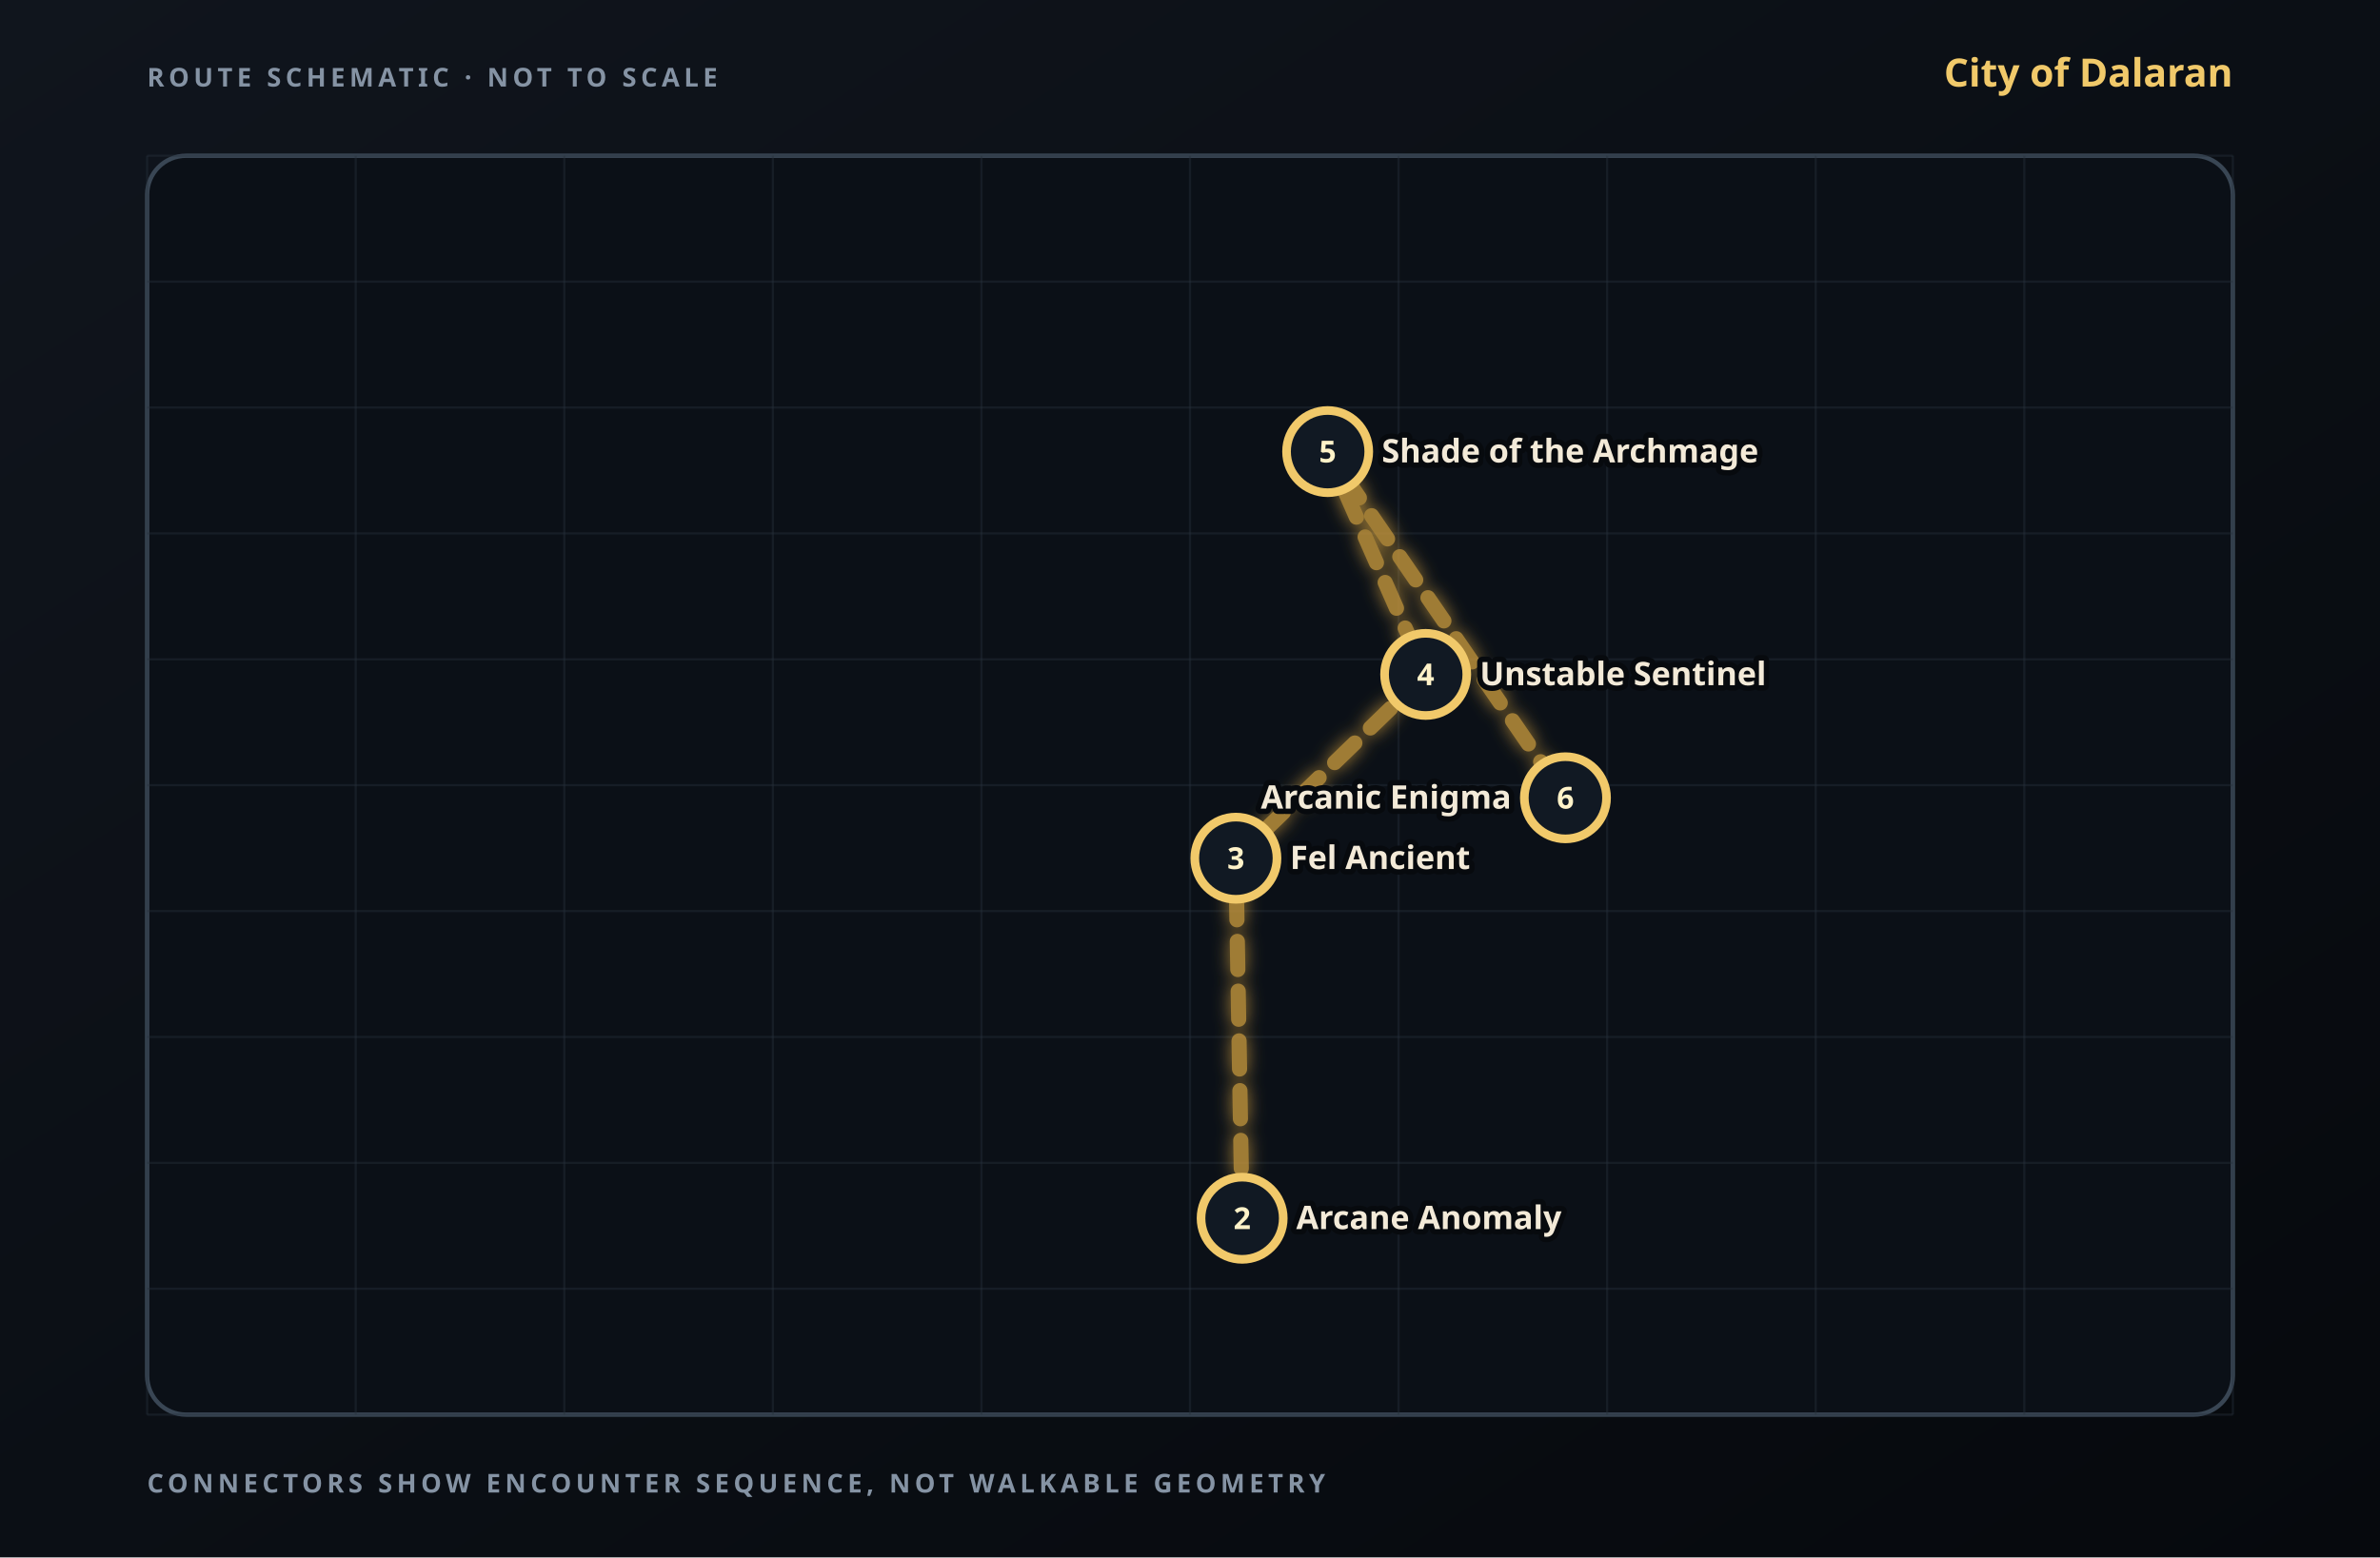
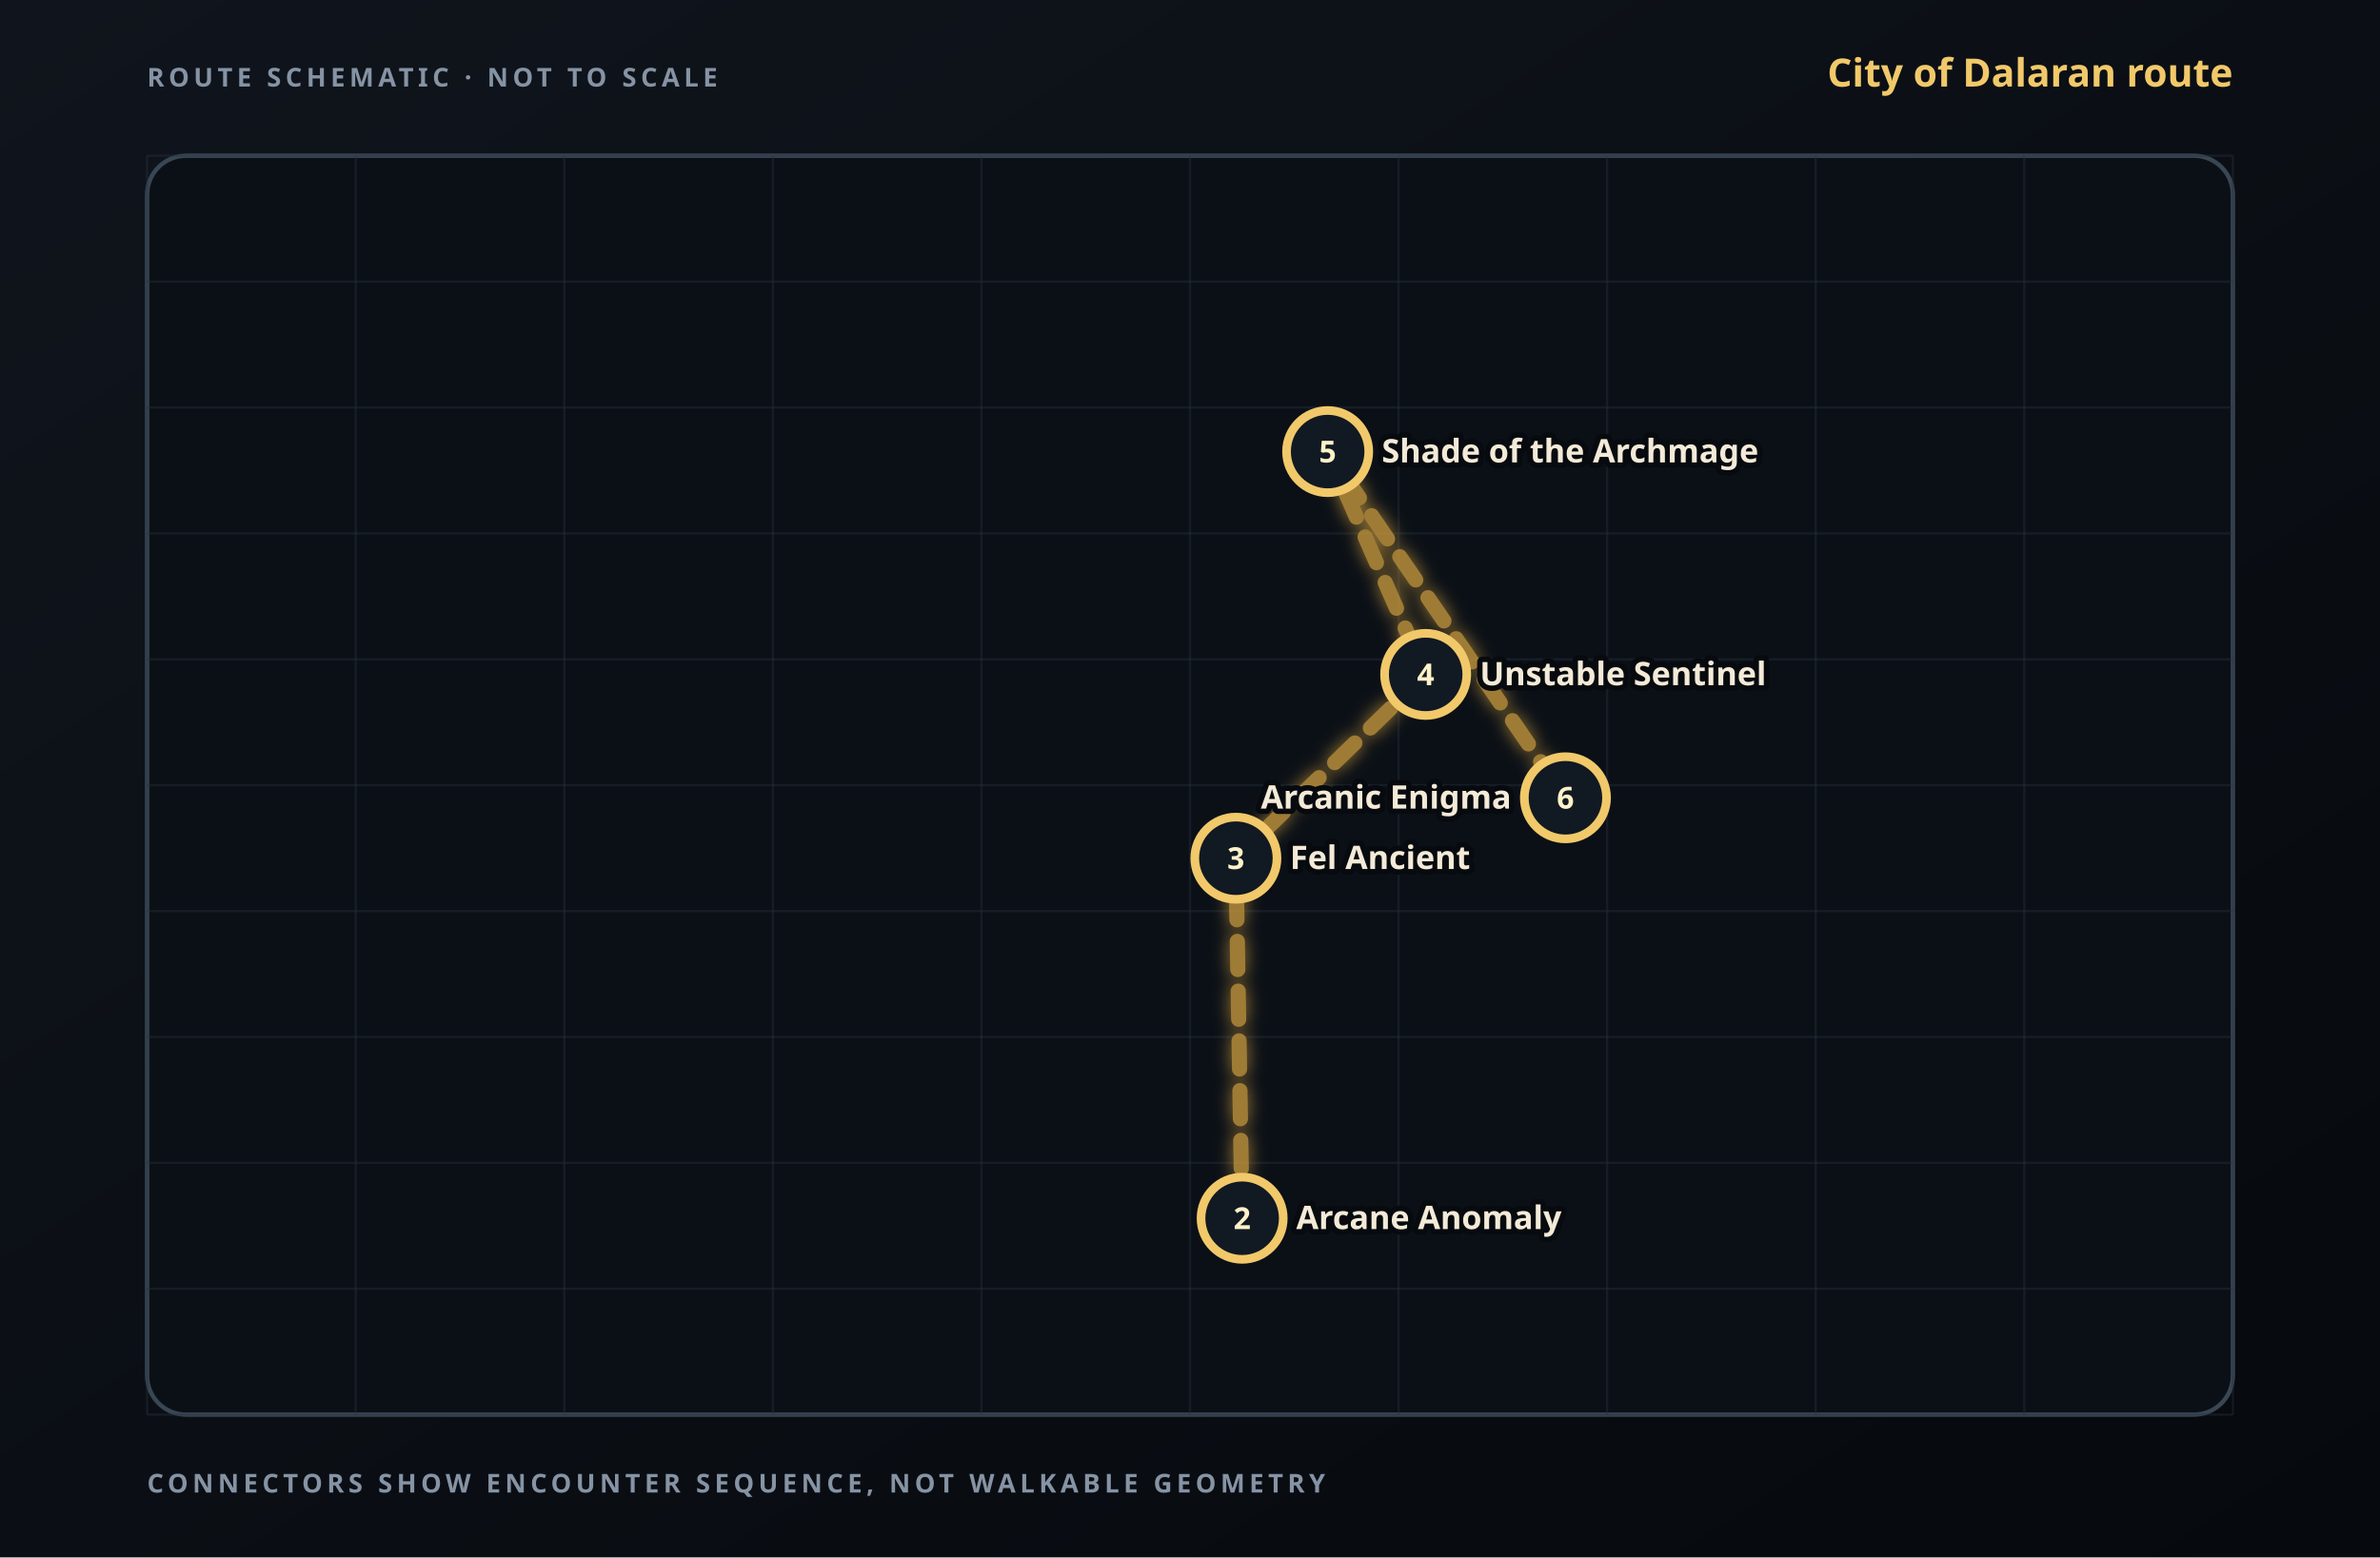
<svg xmlns="http://www.w3.org/2000/svg" viewBox="0 0 1100 720" role="img" aria-labelledby="title desc">
  <defs>
    <linearGradient id="bg" x1="0" y1="0" x2="1" y2="1">
      <stop stop-color="#10151d" />
      <stop offset="1" stop-color="#06090d" />
    </linearGradient>
    <filter id="glow">
      <feGaussianBlur stdDeviation="4" result="b" />
      <feMerge>
        <feMergeNode in="b" />
        <feMergeNode in="SourceGraphic" />
      </feMerge>
    </filter>
  </defs>
  <style>.grid path{stroke:#26303b;stroke-width:1;opacity:.42}.route{fill:none;stroke:#c99a3d;stroke-width:7;stroke-linecap:round;stroke-linejoin:round;stroke-dasharray:13 10;opacity:.78;filter:url(#glow)}.boss circle{fill:#111923;stroke:#f1c96a;stroke-width:4}.boss .number{fill:#fff2c8;font:700 14px system-ui}.boss .label,.entrance text{fill:#f3ead8;font:700 15px system-ui;paint-order:stroke;stroke:#070a0e;stroke-width:5px;stroke-linejoin:round}.entrance circle{fill:#173228;stroke:#55d39a;stroke-width:4}.entrance path{fill:#8ff2c2}.meta{fill:#8593a4;font:600 12px system-ui;letter-spacing:2px}.floor{fill:#f1c96a;font:700 18px system-ui}</style>
  <rect width="1100" height="720" fill="url(#bg)" />
  <rect x="68" y="72" width="964" height="582" rx="18" fill="#0b1017" stroke="#394654" stroke-width="2" />
  <g class="grid">
    <path d="M 68 72 V 654" />
    <path d="M 68 72 H 1032" />
    <path d="M 164.4 72 V 654" />
    <path d="M 68 130.2 H 1032" />
    <path d="M 260.8 72 V 654" />
    <path d="M 68 188.4 H 1032" />
    <path d="M 357.2 72 V 654" />
    <path d="M 68 246.6 H 1032" />
    <path d="M 453.6 72 V 654" />
    <path d="M 68 304.8 H 1032" />
    <path d="M 550 72 V 654" />
    <path d="M 68 363 H 1032" />
    <path d="M 646.4 72 V 654" />
    <path d="M 68 421.2 H 1032" />
    <path d="M 742.8 72 V 654" />
    <path d="M 68 479.4 H 1032" />
    <path d="M 839.2 72 V 654" />
    <path d="M 68 537.6 H 1032" />
    <path d="M 935.6 72 V 654" />
    <path d="M 68 595.8 H 1032" />
    <path d="M 1032 72 V 654" />
    <path d="M 68 654 H 1032" />
  </g>
  <path class="route" d="M 574.1 563.2 L 571.2 396.8 L 658.9 311.8 L 613.6 208.8 L 723.5 368.8" />
  <g class="boss" transform="translate(574.1 563.208)">
    <circle r="19" />
    <text class="number" text-anchor="middle" y="5">2</text>
    <text class="label" x="25" y="5" text-anchor="start">Arcane Anomaly</text>
  </g>
  <g class="boss" transform="translate(571.208 396.756)">
    <circle r="19" />
    <text class="number" text-anchor="middle" y="5">3</text>
    <text class="label" x="25" y="5" text-anchor="start">Fel Ancient</text>
  </g>
  <g class="boss" transform="translate(658.932 311.784)">
    <circle r="19" />
    <text class="number" text-anchor="middle" y="5">4</text>
    <text class="label" x="25" y="5" text-anchor="start">Unstable Sentinel</text>
  </g>
  <g class="boss" transform="translate(613.624 208.77)">
    <circle r="19" />
    <text class="number" text-anchor="middle" y="5">5</text>
    <text class="label" x="25" y="5" text-anchor="start">Shade of the Archmage</text>
  </g>
  <g class="boss" transform="translate(723.52 368.82)">
    <circle r="19" />
    <text class="number" text-anchor="middle" y="5">6</text>
    <text class="label" x="-25" y="5" text-anchor="end">Arcanic Enigma</text>
  </g>
  <text class="meta" x="68" y="40">ROUTE SCHEMATIC · NOT TO SCALE</text>
-   <text class="floor" x="1032" y="40" text-anchor="end">City of Dalaran</text>
+   <text class="floor" x="1032" y="40" text-anchor="end">City of Dalaran route</text>
  <text class="meta" x="68" y="690">CONNECTORS SHOW ENCOUNTER SEQUENCE, NOT WALKABLE GEOMETRY</text>
</svg>
